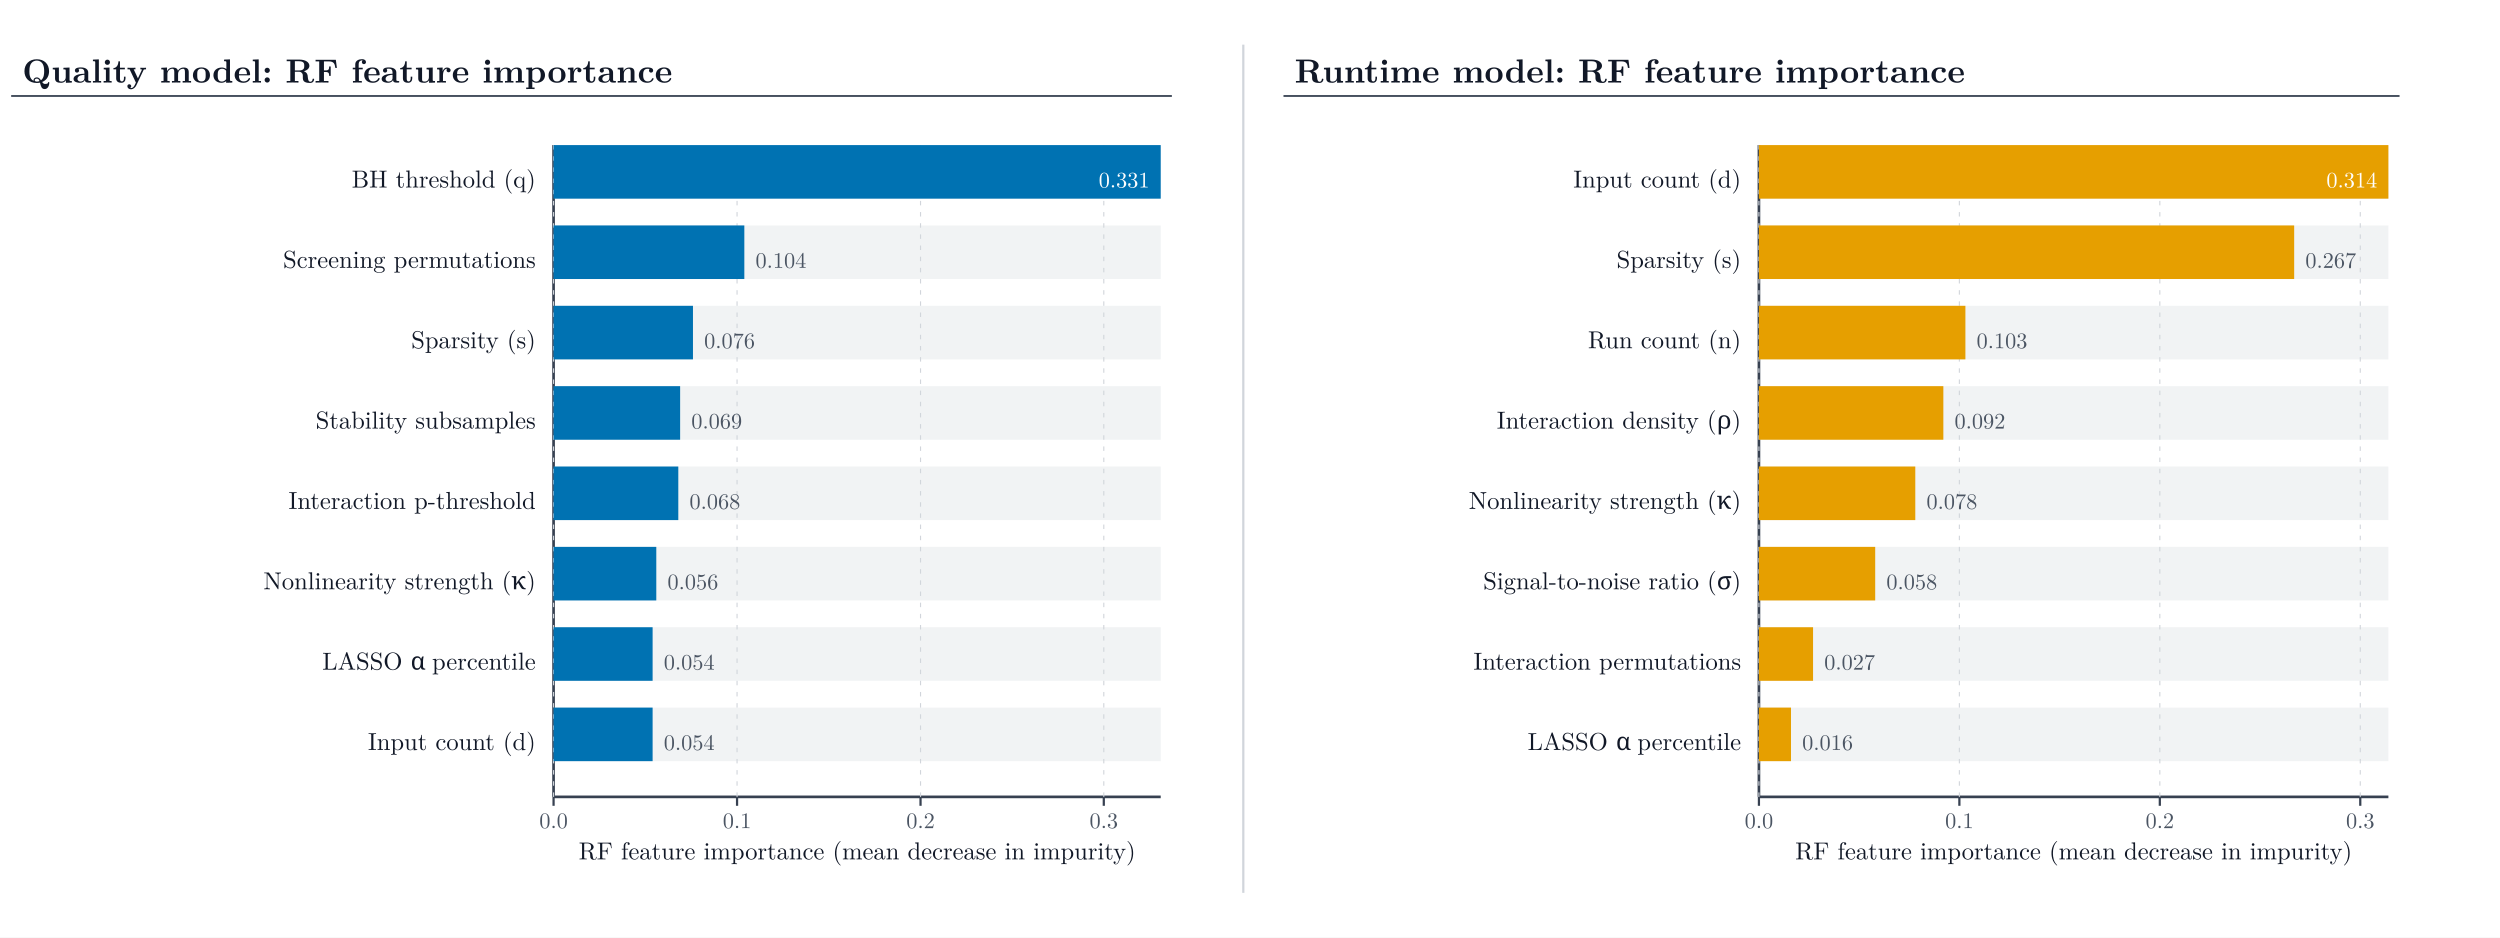
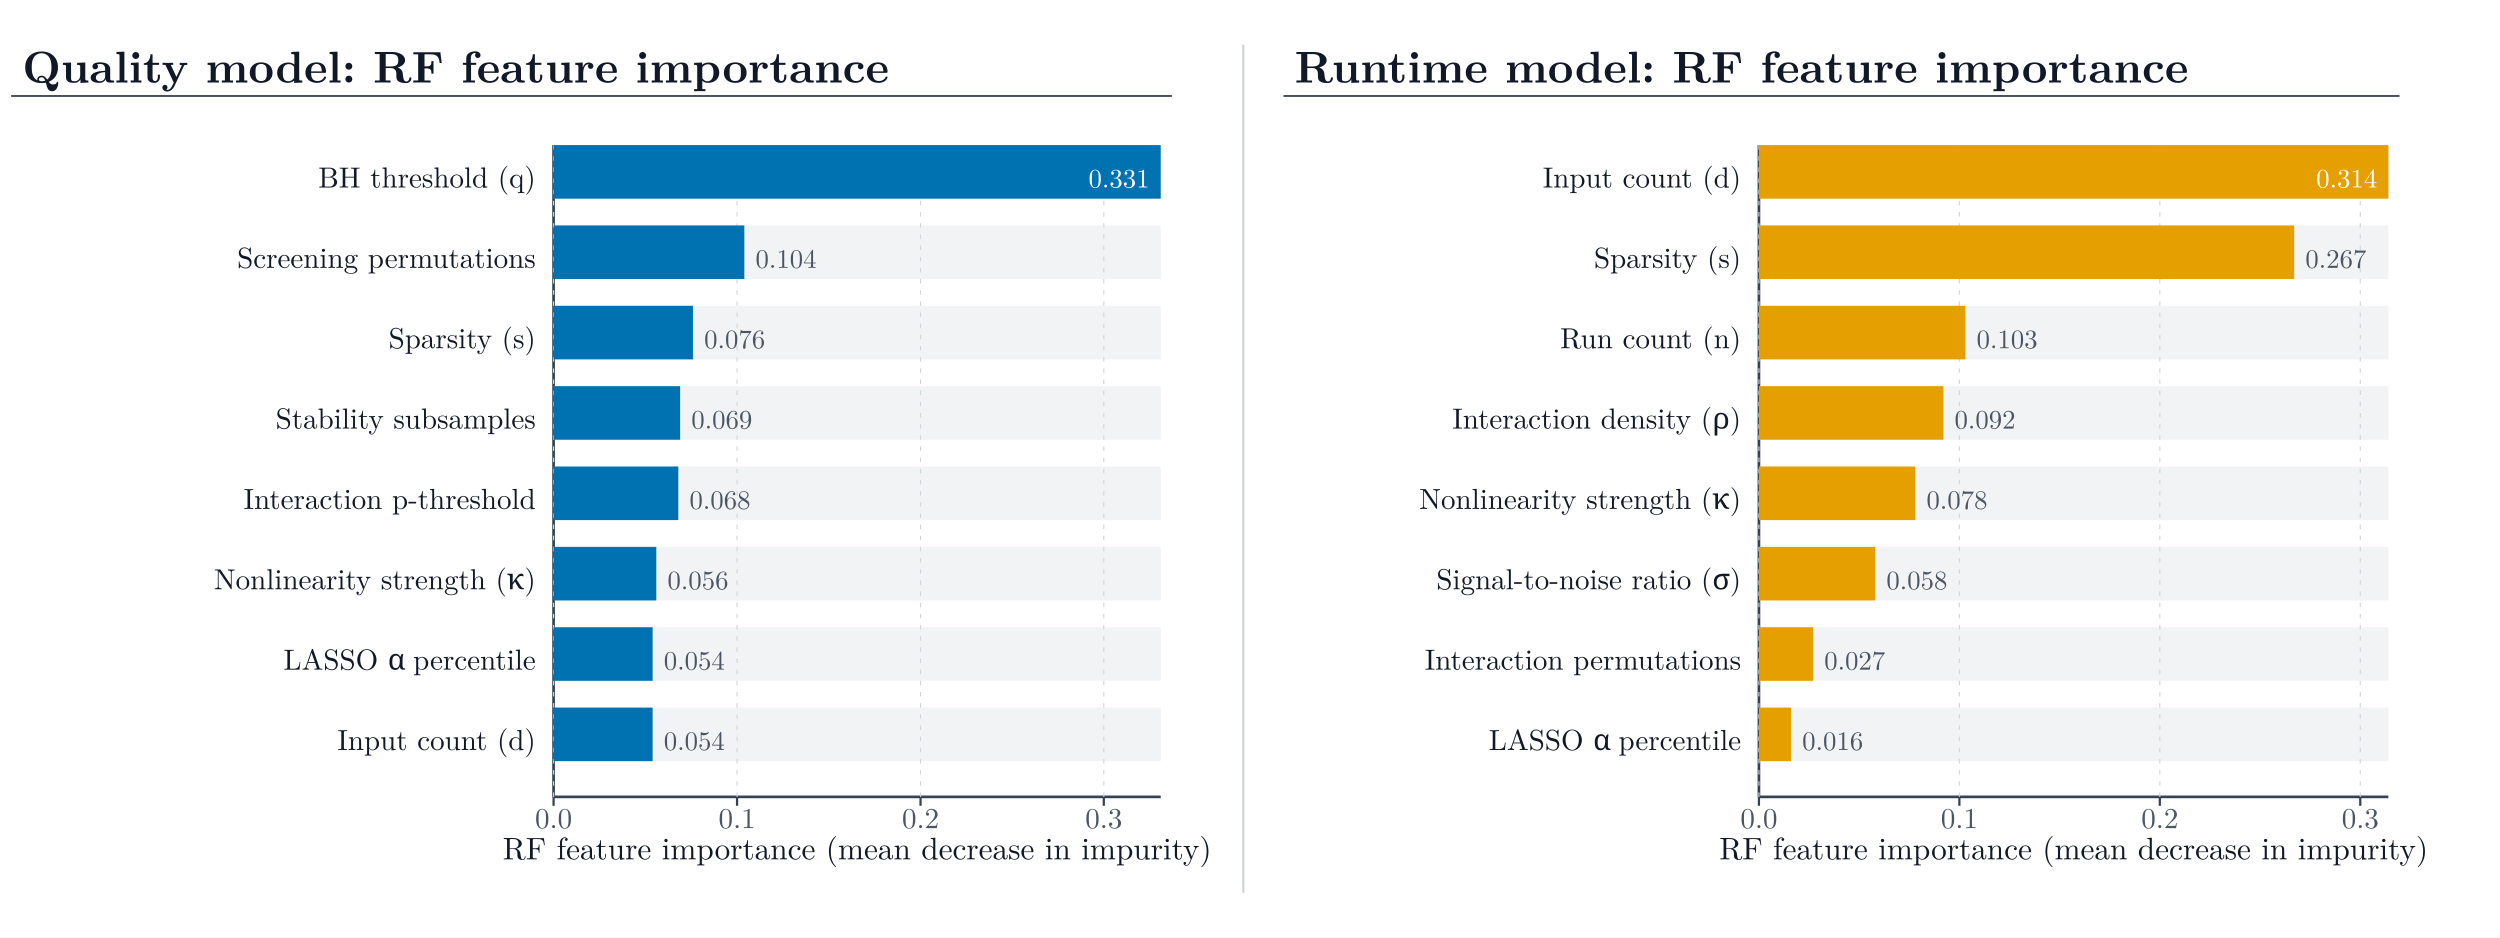
<svg xmlns="http://www.w3.org/2000/svg" width="1120" height="420" viewBox="0 0 1120 420">
  <rect width="100%" height="100%" fill="#ffffff" />
  <line x1="557" y1="20" x2="557" y2="400" stroke="#d1d5db" stroke-width="1" />
-   <text x="10" y="37" font-family="'CMU Serif', 'Computer Modern', 'Latin Modern Roman', Georgia, serif" font-size="15" font-weight="700" fill="#111827">Quality model: RF feature importance</text>
+   <text x="10" y="37" font-family="'CMU Serif', 'Computer Modern', 'Latin Modern Roman', Georgia, serif" font-size="20" font-weight="700" fill="#111827">Quality model: RF feature importance</text>
  <line x1="5" y1="43" x2="525" y2="43" stroke="#374151" stroke-width="0.8" />
  <line x1="248" y1="357" x2="520" y2="357" stroke="#374151" stroke-width="1.2" />
  <line x1="248" y1="65" x2="248" y2="357" stroke="#374151" stroke-width="1.2" />
  <line x1="248.0" y1="357" x2="248.0" y2="361" stroke="#374151" stroke-width="1" />
  <line x1="248.0" y1="65" x2="248.0" y2="357" stroke="#d1d5db" stroke-width="0.5" stroke-dasharray="2 3" />
-   <text x="248.0" y="371.0" text-anchor="middle" font-family="'CMU Serif', 'Computer Modern', 'Latin Modern Roman', Georgia, serif" font-size="10" fill="#4b5563">0.0</text>
+   <text x="248.0" y="371.0" text-anchor="middle" font-family="'CMU Serif', 'Computer Modern', 'Latin Modern Roman', Georgia, serif" font-size="13" fill="#4b5563">0.0</text>
  <line x1="330.2" y1="357" x2="330.2" y2="361" stroke="#374151" stroke-width="1" />
  <line x1="330.2" y1="65" x2="330.2" y2="357" stroke="#d1d5db" stroke-width="0.5" stroke-dasharray="2 3" />
-   <text x="330.2" y="371.0" text-anchor="middle" font-family="'CMU Serif', 'Computer Modern', 'Latin Modern Roman', Georgia, serif" font-size="10" fill="#4b5563">0.1</text>
+   <text x="330.2" y="371.0" text-anchor="middle" font-family="'CMU Serif', 'Computer Modern', 'Latin Modern Roman', Georgia, serif" font-size="13" fill="#4b5563">0.1</text>
  <line x1="412.4" y1="357" x2="412.4" y2="361" stroke="#374151" stroke-width="1" />
  <line x1="412.4" y1="65" x2="412.4" y2="357" stroke="#d1d5db" stroke-width="0.5" stroke-dasharray="2 3" />
-   <text x="412.4" y="371.0" text-anchor="middle" font-family="'CMU Serif', 'Computer Modern', 'Latin Modern Roman', Georgia, serif" font-size="10" fill="#4b5563">0.2</text>
+   <text x="412.4" y="371.0" text-anchor="middle" font-family="'CMU Serif', 'Computer Modern', 'Latin Modern Roman', Georgia, serif" font-size="13" fill="#4b5563">0.2</text>
  <line x1="494.5" y1="357" x2="494.5" y2="361" stroke="#374151" stroke-width="1" />
  <line x1="494.5" y1="65" x2="494.5" y2="357" stroke="#d1d5db" stroke-width="0.5" stroke-dasharray="2 3" />
-   <text x="494.5" y="371.0" text-anchor="middle" font-family="'CMU Serif', 'Computer Modern', 'Latin Modern Roman', Georgia, serif" font-size="10" fill="#4b5563">0.3</text>
-   <text x="384" y="385" text-anchor="middle" font-family="'CMU Serif', 'Computer Modern', 'Latin Modern Roman', Georgia, serif" font-size="11" fill="#111827">RF feature importance (mean decrease in impurity)</text>
+   <text x="494.5" y="371.0" text-anchor="middle" font-family="'CMU Serif', 'Computer Modern', 'Latin Modern Roman', Georgia, serif" font-size="13" fill="#4b5563">0.3</text>
+   <text x="384" y="385" text-anchor="middle" font-family="'CMU Serif', 'Computer Modern', 'Latin Modern Roman', Georgia, serif" font-size="14" fill="#111827">RF feature importance (mean decrease in impurity)</text>
  <rect x="248" y="65" width="272" height="24" fill="#d1d5db" fill-opacity="0.3" />
  <rect x="248" y="65" width="272.00" height="24" fill="#0072B2" />
-   <text x="240" y="84" text-anchor="end" font-family="'CMU Serif', 'Computer Modern', 'Latin Modern Roman', Georgia, serif" font-size="11" fill="#111827">BH threshold (q)</text>
-   <text x="515.00" y="84" text-anchor="end" font-family="'CMU Serif', 'Computer Modern', 'Latin Modern Roman', Georgia, serif" font-size="10" fill="#ffffff">0.331</text>
+   <text x="240" y="84" text-anchor="end" font-family="'CMU Serif', 'Computer Modern', 'Latin Modern Roman', Georgia, serif" font-size="13" fill="#111827">BH threshold (q)</text>
+   <text x="515.00" y="84" text-anchor="end" font-family="'CMU Serif', 'Computer Modern', 'Latin Modern Roman', Georgia, serif" font-size="12" fill="#ffffff">0.331</text>
  <rect x="248" y="101" width="272" height="24" fill="#d1d5db" fill-opacity="0.3" />
  <rect x="248" y="101" width="85.46" height="24" fill="#0072B2" />
-   <text x="240" y="120" text-anchor="end" font-family="'CMU Serif', 'Computer Modern', 'Latin Modern Roman', Georgia, serif" font-size="11" fill="#111827">Screening permutations</text>
-   <text x="338.46" y="120" text-anchor="start" font-family="'CMU Serif', 'Computer Modern', 'Latin Modern Roman', Georgia, serif" font-size="10" fill="#4b5563">0.104</text>
+   <text x="240" y="120" text-anchor="end" font-family="'CMU Serif', 'Computer Modern', 'Latin Modern Roman', Georgia, serif" font-size="13" fill="#111827">Screening permutations</text>
+   <text x="338.46" y="120" text-anchor="start" font-family="'CMU Serif', 'Computer Modern', 'Latin Modern Roman', Georgia, serif" font-size="12" fill="#4b5563">0.104</text>
  <rect x="248" y="137" width="272" height="24" fill="#d1d5db" fill-opacity="0.3" />
  <rect x="248" y="137" width="62.45" height="24" fill="#0072B2" />
-   <text x="240" y="156" text-anchor="end" font-family="'CMU Serif', 'Computer Modern', 'Latin Modern Roman', Georgia, serif" font-size="11" fill="#111827">Sparsity (s)</text>
-   <text x="315.45" y="156" text-anchor="start" font-family="'CMU Serif', 'Computer Modern', 'Latin Modern Roman', Georgia, serif" font-size="10" fill="#4b5563">0.076</text>
+   <text x="240" y="156" text-anchor="end" font-family="'CMU Serif', 'Computer Modern', 'Latin Modern Roman', Georgia, serif" font-size="13" fill="#111827">Sparsity (s)</text>
+   <text x="315.45" y="156" text-anchor="start" font-family="'CMU Serif', 'Computer Modern', 'Latin Modern Roman', Georgia, serif" font-size="12" fill="#4b5563">0.076</text>
  <rect x="248" y="173" width="272" height="24" fill="#d1d5db" fill-opacity="0.3" />
  <rect x="248" y="173" width="56.70" height="24" fill="#0072B2" />
-   <text x="240" y="192" text-anchor="end" font-family="'CMU Serif', 'Computer Modern', 'Latin Modern Roman', Georgia, serif" font-size="11" fill="#111827">Stability subsamples</text>
-   <text x="309.70" y="192" text-anchor="start" font-family="'CMU Serif', 'Computer Modern', 'Latin Modern Roman', Georgia, serif" font-size="10" fill="#4b5563">0.069</text>
+   <text x="240" y="192" text-anchor="end" font-family="'CMU Serif', 'Computer Modern', 'Latin Modern Roman', Georgia, serif" font-size="13" fill="#111827">Stability subsamples</text>
+   <text x="309.70" y="192" text-anchor="start" font-family="'CMU Serif', 'Computer Modern', 'Latin Modern Roman', Georgia, serif" font-size="12" fill="#4b5563">0.069</text>
  <rect x="248" y="209" width="272" height="24" fill="#d1d5db" fill-opacity="0.3" />
  <rect x="248" y="209" width="55.88" height="24" fill="#0072B2" />
-   <text x="240" y="228" text-anchor="end" font-family="'CMU Serif', 'Computer Modern', 'Latin Modern Roman', Georgia, serif" font-size="11" fill="#111827">Interaction p-threshold</text>
-   <text x="308.88" y="228" text-anchor="start" font-family="'CMU Serif', 'Computer Modern', 'Latin Modern Roman', Georgia, serif" font-size="10" fill="#4b5563">0.068</text>
+   <text x="240" y="228" text-anchor="end" font-family="'CMU Serif', 'Computer Modern', 'Latin Modern Roman', Georgia, serif" font-size="13" fill="#111827">Interaction p-threshold</text>
+   <text x="308.88" y="228" text-anchor="start" font-family="'CMU Serif', 'Computer Modern', 'Latin Modern Roman', Georgia, serif" font-size="12" fill="#4b5563">0.068</text>
  <rect x="248" y="245" width="272" height="24" fill="#d1d5db" fill-opacity="0.3" />
  <rect x="248" y="245" width="46.02" height="24" fill="#0072B2" />
-   <text x="240" y="264" text-anchor="end" font-family="'CMU Serif', 'Computer Modern', 'Latin Modern Roman', Georgia, serif" font-size="11" fill="#111827">Nonlinearity strength (κ)</text>
-   <text x="299.02" y="264" text-anchor="start" font-family="'CMU Serif', 'Computer Modern', 'Latin Modern Roman', Georgia, serif" font-size="10" fill="#4b5563">0.056</text>
+   <text x="240" y="264" text-anchor="end" font-family="'CMU Serif', 'Computer Modern', 'Latin Modern Roman', Georgia, serif" font-size="13" fill="#111827">Nonlinearity strength (κ)</text>
+   <text x="299.02" y="264" text-anchor="start" font-family="'CMU Serif', 'Computer Modern', 'Latin Modern Roman', Georgia, serif" font-size="12" fill="#4b5563">0.056</text>
  <rect x="248" y="281" width="272" height="24" fill="#d1d5db" fill-opacity="0.3" />
  <rect x="248" y="281" width="44.37" height="24" fill="#0072B2" />
-   <text x="240" y="300" text-anchor="end" font-family="'CMU Serif', 'Computer Modern', 'Latin Modern Roman', Georgia, serif" font-size="11" fill="#111827">LASSO α percentile</text>
-   <text x="297.37" y="300" text-anchor="start" font-family="'CMU Serif', 'Computer Modern', 'Latin Modern Roman', Georgia, serif" font-size="10" fill="#4b5563">0.054</text>
+   <text x="240" y="300" text-anchor="end" font-family="'CMU Serif', 'Computer Modern', 'Latin Modern Roman', Georgia, serif" font-size="13" fill="#111827">LASSO α percentile</text>
+   <text x="297.37" y="300" text-anchor="start" font-family="'CMU Serif', 'Computer Modern', 'Latin Modern Roman', Georgia, serif" font-size="12" fill="#4b5563">0.054</text>
  <rect x="248" y="317" width="272" height="24" fill="#d1d5db" fill-opacity="0.3" />
  <rect x="248" y="317" width="44.37" height="24" fill="#0072B2" />
-   <text x="240" y="336" text-anchor="end" font-family="'CMU Serif', 'Computer Modern', 'Latin Modern Roman', Georgia, serif" font-size="11" fill="#111827">Input count (d)</text>
-   <text x="297.37" y="336" text-anchor="start" font-family="'CMU Serif', 'Computer Modern', 'Latin Modern Roman', Georgia, serif" font-size="10" fill="#4b5563">0.054</text>
-   <text x="580" y="37" font-family="'CMU Serif', 'Computer Modern', 'Latin Modern Roman', Georgia, serif" font-size="15" font-weight="700" fill="#111827">Runtime model: RF feature importance</text>
+   <text x="240" y="336" text-anchor="end" font-family="'CMU Serif', 'Computer Modern', 'Latin Modern Roman', Georgia, serif" font-size="13" fill="#111827">Input count (d)</text>
+   <text x="297.37" y="336" text-anchor="start" font-family="'CMU Serif', 'Computer Modern', 'Latin Modern Roman', Georgia, serif" font-size="12" fill="#4b5563">0.054</text>
+   <text x="580" y="37" font-family="'CMU Serif', 'Computer Modern', 'Latin Modern Roman', Georgia, serif" font-size="20" font-weight="700" fill="#111827">Runtime model: RF feature importance</text>
  <line x1="575" y1="43" x2="1075" y2="43" stroke="#374151" stroke-width="0.8" />
  <line x1="788" y1="357" x2="1070" y2="357" stroke="#374151" stroke-width="1.2" />
  <line x1="788" y1="65" x2="788" y2="357" stroke="#374151" stroke-width="1.2" />
  <line x1="788.0" y1="357" x2="788.0" y2="361" stroke="#374151" stroke-width="1" />
  <line x1="788.0" y1="65" x2="788.0" y2="357" stroke="#d1d5db" stroke-width="0.5" stroke-dasharray="2 3" />
-   <text x="788.0" y="371.0" text-anchor="middle" font-family="'CMU Serif', 'Computer Modern', 'Latin Modern Roman', Georgia, serif" font-size="10" fill="#4b5563">0.0</text>
+   <text x="788.0" y="371.0" text-anchor="middle" font-family="'CMU Serif', 'Computer Modern', 'Latin Modern Roman', Georgia, serif" font-size="13" fill="#4b5563">0.0</text>
  <line x1="877.8" y1="357" x2="877.8" y2="361" stroke="#374151" stroke-width="1" />
  <line x1="877.8" y1="65" x2="877.8" y2="357" stroke="#d1d5db" stroke-width="0.5" stroke-dasharray="2 3" />
-   <text x="877.8" y="371.0" text-anchor="middle" font-family="'CMU Serif', 'Computer Modern', 'Latin Modern Roman', Georgia, serif" font-size="10" fill="#4b5563">0.1</text>
+   <text x="877.8" y="371.0" text-anchor="middle" font-family="'CMU Serif', 'Computer Modern', 'Latin Modern Roman', Georgia, serif" font-size="13" fill="#4b5563">0.1</text>
  <line x1="967.6" y1="357" x2="967.6" y2="361" stroke="#374151" stroke-width="1" />
  <line x1="967.6" y1="65" x2="967.6" y2="357" stroke="#d1d5db" stroke-width="0.5" stroke-dasharray="2 3" />
-   <text x="967.6" y="371.0" text-anchor="middle" font-family="'CMU Serif', 'Computer Modern', 'Latin Modern Roman', Georgia, serif" font-size="10" fill="#4b5563">0.2</text>
+   <text x="967.6" y="371.0" text-anchor="middle" font-family="'CMU Serif', 'Computer Modern', 'Latin Modern Roman', Georgia, serif" font-size="13" fill="#4b5563">0.2</text>
  <line x1="1057.4" y1="357" x2="1057.4" y2="361" stroke="#374151" stroke-width="1" />
  <line x1="1057.4" y1="65" x2="1057.4" y2="357" stroke="#d1d5db" stroke-width="0.5" stroke-dasharray="2 3" />
-   <text x="1057.4" y="371.0" text-anchor="middle" font-family="'CMU Serif', 'Computer Modern', 'Latin Modern Roman', Georgia, serif" font-size="10" fill="#4b5563">0.3</text>
-   <text x="929" y="385" text-anchor="middle" font-family="'CMU Serif', 'Computer Modern', 'Latin Modern Roman', Georgia, serif" font-size="11" fill="#111827">RF feature importance (mean decrease in impurity)</text>
+   <text x="1057.4" y="371.0" text-anchor="middle" font-family="'CMU Serif', 'Computer Modern', 'Latin Modern Roman', Georgia, serif" font-size="13" fill="#4b5563">0.3</text>
+   <text x="929" y="385" text-anchor="middle" font-family="'CMU Serif', 'Computer Modern', 'Latin Modern Roman', Georgia, serif" font-size="14" fill="#111827">RF feature importance (mean decrease in impurity)</text>
  <rect x="788" y="65" width="282" height="24" fill="#d1d5db" fill-opacity="0.3" />
  <rect x="788" y="65" width="282.00" height="24" fill="#E69F00" />
-   <text x="780" y="84" text-anchor="end" font-family="'CMU Serif', 'Computer Modern', 'Latin Modern Roman', Georgia, serif" font-size="11" fill="#111827">Input count (d)</text>
-   <text x="1065.00" y="84" text-anchor="end" font-family="'CMU Serif', 'Computer Modern', 'Latin Modern Roman', Georgia, serif" font-size="10" fill="#ffffff">0.314</text>
+   <text x="780" y="84" text-anchor="end" font-family="'CMU Serif', 'Computer Modern', 'Latin Modern Roman', Georgia, serif" font-size="13" fill="#111827">Input count (d)</text>
+   <text x="1065.00" y="84" text-anchor="end" font-family="'CMU Serif', 'Computer Modern', 'Latin Modern Roman', Georgia, serif" font-size="12" fill="#ffffff">0.314</text>
  <rect x="788" y="101" width="282" height="24" fill="#d1d5db" fill-opacity="0.3" />
  <rect x="788" y="101" width="239.79" height="24" fill="#E69F00" />
-   <text x="780" y="120" text-anchor="end" font-family="'CMU Serif', 'Computer Modern', 'Latin Modern Roman', Georgia, serif" font-size="11" fill="#111827">Sparsity (s)</text>
-   <text x="1032.79" y="120" text-anchor="start" font-family="'CMU Serif', 'Computer Modern', 'Latin Modern Roman', Georgia, serif" font-size="10" fill="#4b5563">0.267</text>
+   <text x="780" y="120" text-anchor="end" font-family="'CMU Serif', 'Computer Modern', 'Latin Modern Roman', Georgia, serif" font-size="13" fill="#111827">Sparsity (s)</text>
+   <text x="1032.79" y="120" text-anchor="start" font-family="'CMU Serif', 'Computer Modern', 'Latin Modern Roman', Georgia, serif" font-size="12" fill="#4b5563">0.267</text>
  <rect x="788" y="137" width="282" height="24" fill="#d1d5db" fill-opacity="0.3" />
  <rect x="788" y="137" width="92.50" height="24" fill="#E69F00" />
-   <text x="780" y="156" text-anchor="end" font-family="'CMU Serif', 'Computer Modern', 'Latin Modern Roman', Georgia, serif" font-size="11" fill="#111827">Run count (n)</text>
-   <text x="885.50" y="156" text-anchor="start" font-family="'CMU Serif', 'Computer Modern', 'Latin Modern Roman', Georgia, serif" font-size="10" fill="#4b5563">0.103</text>
+   <text x="780" y="156" text-anchor="end" font-family="'CMU Serif', 'Computer Modern', 'Latin Modern Roman', Georgia, serif" font-size="13" fill="#111827">Run count (n)</text>
+   <text x="885.50" y="156" text-anchor="start" font-family="'CMU Serif', 'Computer Modern', 'Latin Modern Roman', Georgia, serif" font-size="12" fill="#4b5563">0.103</text>
  <rect x="788" y="173" width="282" height="24" fill="#d1d5db" fill-opacity="0.3" />
  <rect x="788" y="173" width="82.62" height="24" fill="#E69F00" />
-   <text x="780" y="192" text-anchor="end" font-family="'CMU Serif', 'Computer Modern', 'Latin Modern Roman', Georgia, serif" font-size="11" fill="#111827">Interaction density (ρ)</text>
-   <text x="875.62" y="192" text-anchor="start" font-family="'CMU Serif', 'Computer Modern', 'Latin Modern Roman', Georgia, serif" font-size="10" fill="#4b5563">0.092</text>
+   <text x="780" y="192" text-anchor="end" font-family="'CMU Serif', 'Computer Modern', 'Latin Modern Roman', Georgia, serif" font-size="13" fill="#111827">Interaction density (ρ)</text>
+   <text x="875.62" y="192" text-anchor="start" font-family="'CMU Serif', 'Computer Modern', 'Latin Modern Roman', Georgia, serif" font-size="12" fill="#4b5563">0.092</text>
  <rect x="788" y="209" width="282" height="24" fill="#d1d5db" fill-opacity="0.3" />
  <rect x="788" y="209" width="70.05" height="24" fill="#E69F00" />
-   <text x="780" y="228" text-anchor="end" font-family="'CMU Serif', 'Computer Modern', 'Latin Modern Roman', Georgia, serif" font-size="11" fill="#111827">Nonlinearity strength (κ)</text>
-   <text x="863.05" y="228" text-anchor="start" font-family="'CMU Serif', 'Computer Modern', 'Latin Modern Roman', Georgia, serif" font-size="10" fill="#4b5563">0.078</text>
+   <text x="780" y="228" text-anchor="end" font-family="'CMU Serif', 'Computer Modern', 'Latin Modern Roman', Georgia, serif" font-size="13" fill="#111827">Nonlinearity strength (κ)</text>
+   <text x="863.05" y="228" text-anchor="start" font-family="'CMU Serif', 'Computer Modern', 'Latin Modern Roman', Georgia, serif" font-size="12" fill="#4b5563">0.078</text>
  <rect x="788" y="245" width="282" height="24" fill="#d1d5db" fill-opacity="0.3" />
  <rect x="788" y="245" width="52.09" height="24" fill="#E69F00" />
-   <text x="780" y="264" text-anchor="end" font-family="'CMU Serif', 'Computer Modern', 'Latin Modern Roman', Georgia, serif" font-size="11" fill="#111827">Signal-to-noise ratio (σ)</text>
-   <text x="845.09" y="264" text-anchor="start" font-family="'CMU Serif', 'Computer Modern', 'Latin Modern Roman', Georgia, serif" font-size="10" fill="#4b5563">0.058</text>
+   <text x="780" y="264" text-anchor="end" font-family="'CMU Serif', 'Computer Modern', 'Latin Modern Roman', Georgia, serif" font-size="13" fill="#111827">Signal-to-noise ratio (σ)</text>
+   <text x="845.09" y="264" text-anchor="start" font-family="'CMU Serif', 'Computer Modern', 'Latin Modern Roman', Georgia, serif" font-size="12" fill="#4b5563">0.058</text>
  <rect x="788" y="281" width="282" height="24" fill="#d1d5db" fill-opacity="0.3" />
  <rect x="788" y="281" width="24.25" height="24" fill="#E69F00" />
-   <text x="780" y="300" text-anchor="end" font-family="'CMU Serif', 'Computer Modern', 'Latin Modern Roman', Georgia, serif" font-size="11" fill="#111827">Interaction permutations</text>
-   <text x="817.25" y="300" text-anchor="start" font-family="'CMU Serif', 'Computer Modern', 'Latin Modern Roman', Georgia, serif" font-size="10" fill="#4b5563">0.027</text>
+   <text x="780" y="300" text-anchor="end" font-family="'CMU Serif', 'Computer Modern', 'Latin Modern Roman', Georgia, serif" font-size="13" fill="#111827">Interaction permutations</text>
+   <text x="817.25" y="300" text-anchor="start" font-family="'CMU Serif', 'Computer Modern', 'Latin Modern Roman', Georgia, serif" font-size="12" fill="#4b5563">0.027</text>
  <rect x="788" y="317" width="282" height="24" fill="#d1d5db" fill-opacity="0.3" />
  <rect x="788" y="317" width="14.37" height="24" fill="#E69F00" />
-   <text x="780" y="336" text-anchor="end" font-family="'CMU Serif', 'Computer Modern', 'Latin Modern Roman', Georgia, serif" font-size="11" fill="#111827">LASSO α percentile</text>
-   <text x="807.37" y="336" text-anchor="start" font-family="'CMU Serif', 'Computer Modern', 'Latin Modern Roman', Georgia, serif" font-size="10" fill="#4b5563">0.016</text>
+   <text x="780" y="336" text-anchor="end" font-family="'CMU Serif', 'Computer Modern', 'Latin Modern Roman', Georgia, serif" font-size="13" fill="#111827">LASSO α percentile</text>
+   <text x="807.37" y="336" text-anchor="start" font-family="'CMU Serif', 'Computer Modern', 'Latin Modern Roman', Georgia, serif" font-size="12" fill="#4b5563">0.016</text>
</svg>
